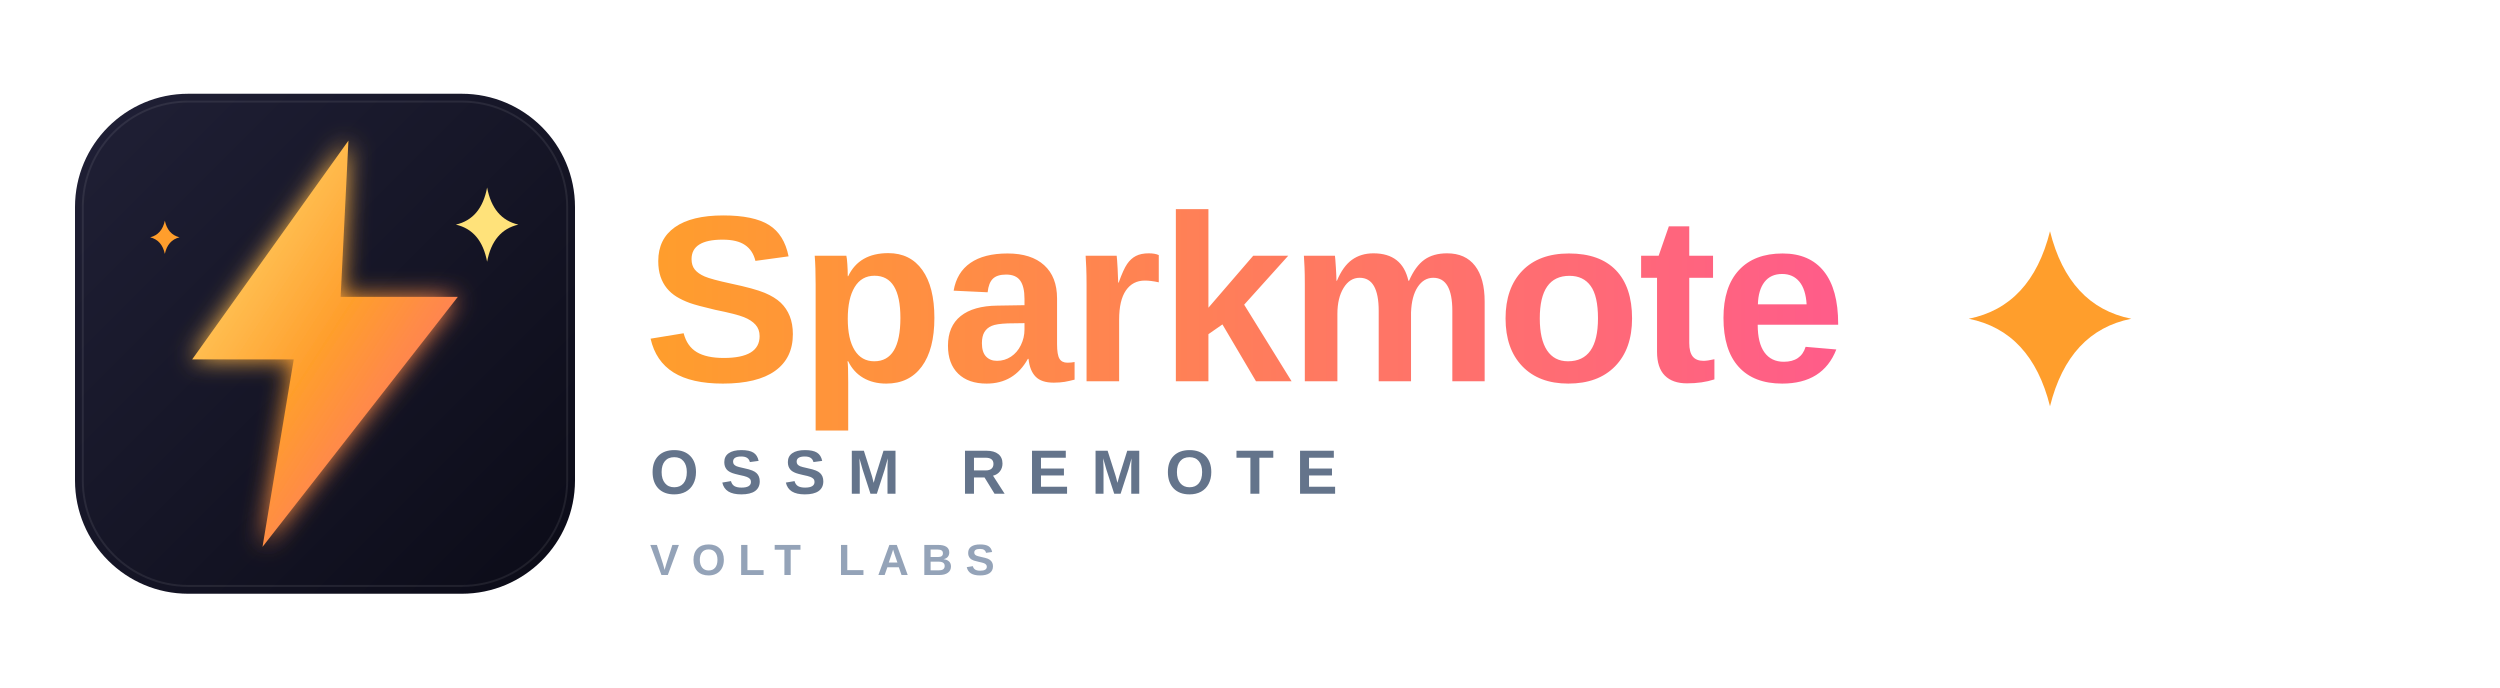
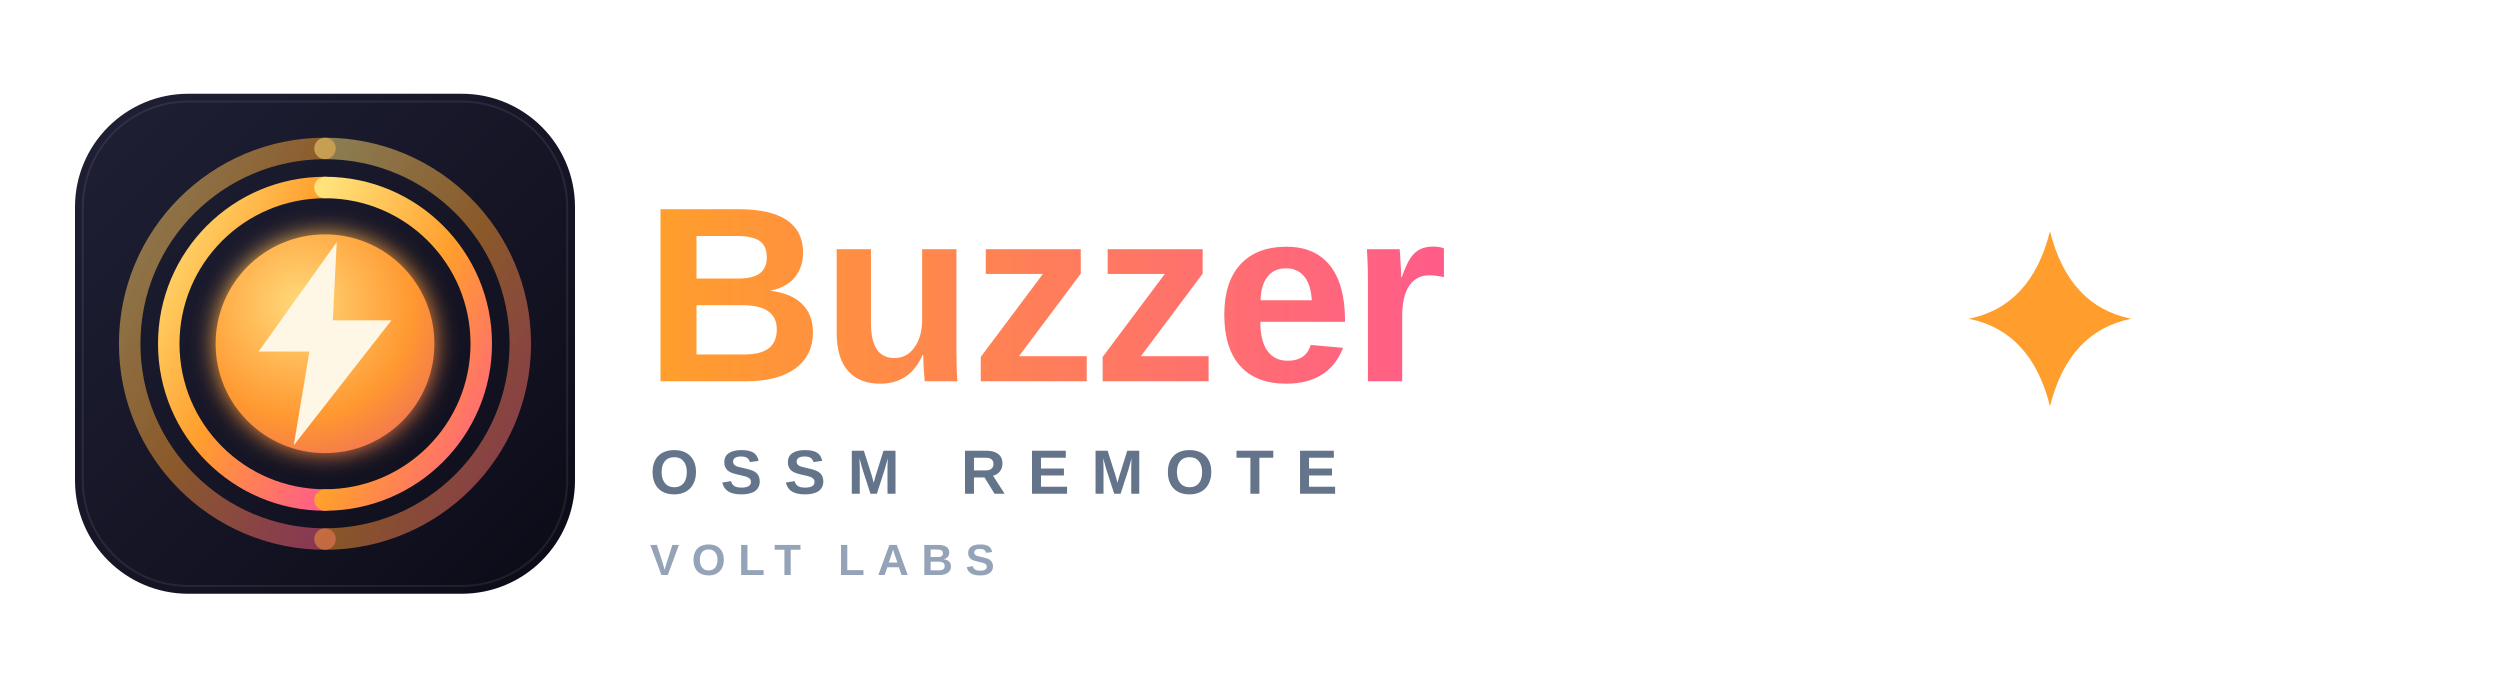
- <svg xmlns="http://www.w3.org/2000/svg" viewBox="0 0 800 220" width="800" height="220" role="img" aria-label="Sparkmote OSSM Remote by Volt Labs">
+ <svg xmlns="http://www.w3.org/2000/svg" viewBox="0 0 800 220" width="800" height="220" role="img" aria-label="Buzzer OSSM Remote by Volt Labs">
  <defs>
    <linearGradient id="bg" x1="0" y1="0" x2="1" y2="1">
      <stop offset="0" stop-color="#202036" />
      <stop offset="1" stop-color="#0b0b17" />
    </linearGradient>
-     <linearGradient id="bolt" x1="0" y1="0" x2="1" y2="1">
+     <radialGradient id="btn" cx="0.38" cy="0.32" r="1.05">
+       <stop offset="0" stop-color="#ffd97a" />
+       <stop offset="0.5" stop-color="#ff9830" />
+       <stop offset="1" stop-color="#e14a78" />
+     </radialGradient>
+     <linearGradient id="bz" x1="0" y1="0" x2="1" y2="1">
      <stop offset="0" stop-color="#ffe27a" />
      <stop offset="0.5" stop-color="#ff9e2c" />
      <stop offset="1" stop-color="#ff5c8a" />
    </linearGradient>
    <linearGradient id="txt" x1="0" y1="0" x2="1" y2="0">
      <stop offset="0" stop-color="#ff9e2c" />
      <stop offset="1" stop-color="#ff5c8a" />
    </linearGradient>
    <filter id="glow" x="-50%" y="-50%" width="200%" height="200%">
      <feGaussianBlur stdDeviation="12" result="b" />
      <feMerge>
        <feMergeNode in="b" />
        <feMergeNode in="SourceGraphic" />
      </feMerge>
    </filter>
  </defs>
  <g transform="translate(24,30) scale(0.3125)">
    <rect width="512" height="512" rx="116" fill="url(#bg)" />
    <rect x="8" y="8" width="496" height="496" rx="108" fill="none" stroke="#ffffff14" stroke-width="2" />
-     <path d="M280 48 L120 272 L224 272 L192 464 L392 208 L272 208 Z" fill="url(#bolt)" filter="url(#glow)" />
-     <path d="M422 96 Q428 128 454 134 Q428 140 422 172 Q416 140 390 134 Q416 128 422 96 Z" fill="#ffe27a" />
-     <path d="M92 130 Q95 144 107 147 Q95 150 92 164 Q89 150 77 147 Q89 144 92 130 Z" fill="#ff9e2c" />
+     <path d="M256 96 A160 160 0 0 0 256 416" fill="none" stroke="url(#bz)" stroke-width="22" stroke-linecap="round" />
+     <path d="M256 56 A200 200 0 0 0 256 456" fill="none" stroke="url(#bz)" stroke-width="22" stroke-linecap="round" opacity="0.5" />
+     <path d="M256 96 A160 160 0 0 1 256 416" fill="none" stroke="url(#bz)" stroke-width="22" stroke-linecap="round" />
+     <path d="M256 56 A200 200 0 0 1 256 456" fill="none" stroke="url(#bz)" stroke-width="22" stroke-linecap="round" opacity="0.5" />
+     <circle cx="256" cy="256" r="112" fill="url(#btn)" filter="url(#glow)" />
+     <g transform="translate(256 256) scale(0.5) translate(-256 -256)">
+       <path d="M280 48 L120 272 L224 272 L192 464 L392 208 L272 208 Z" fill="#fff7e6" />
+     </g>
  </g>
-   <text x="206" y="122" font-family="Arial, Helvetica, sans-serif" font-size="76" font-weight="800" letter-spacing="-1" fill="url(#txt)">Sparkmote</text>
+   <text x="206" y="122" font-family="Arial, Helvetica, sans-serif" font-size="80" font-weight="800" letter-spacing="-1" fill="url(#txt)">Buzzer</text>
  <path d="M656 74 Q662 98 682 102 Q662 106 656 130 Q650 106 630 102 Q650 98 656 74 Z" fill="#ff9e2c" />
  <text x="208" y="158" font-family="Arial, Helvetica, sans-serif" font-size="20" font-weight="700" letter-spacing="7" fill="#64748b">OSSM REMOTE</text>
  <text x="208" y="184" font-family="Arial, Helvetica, sans-serif" font-size="14" font-weight="600" letter-spacing="4" fill="#94a3b8">VOLT LABS</text>
</svg>
